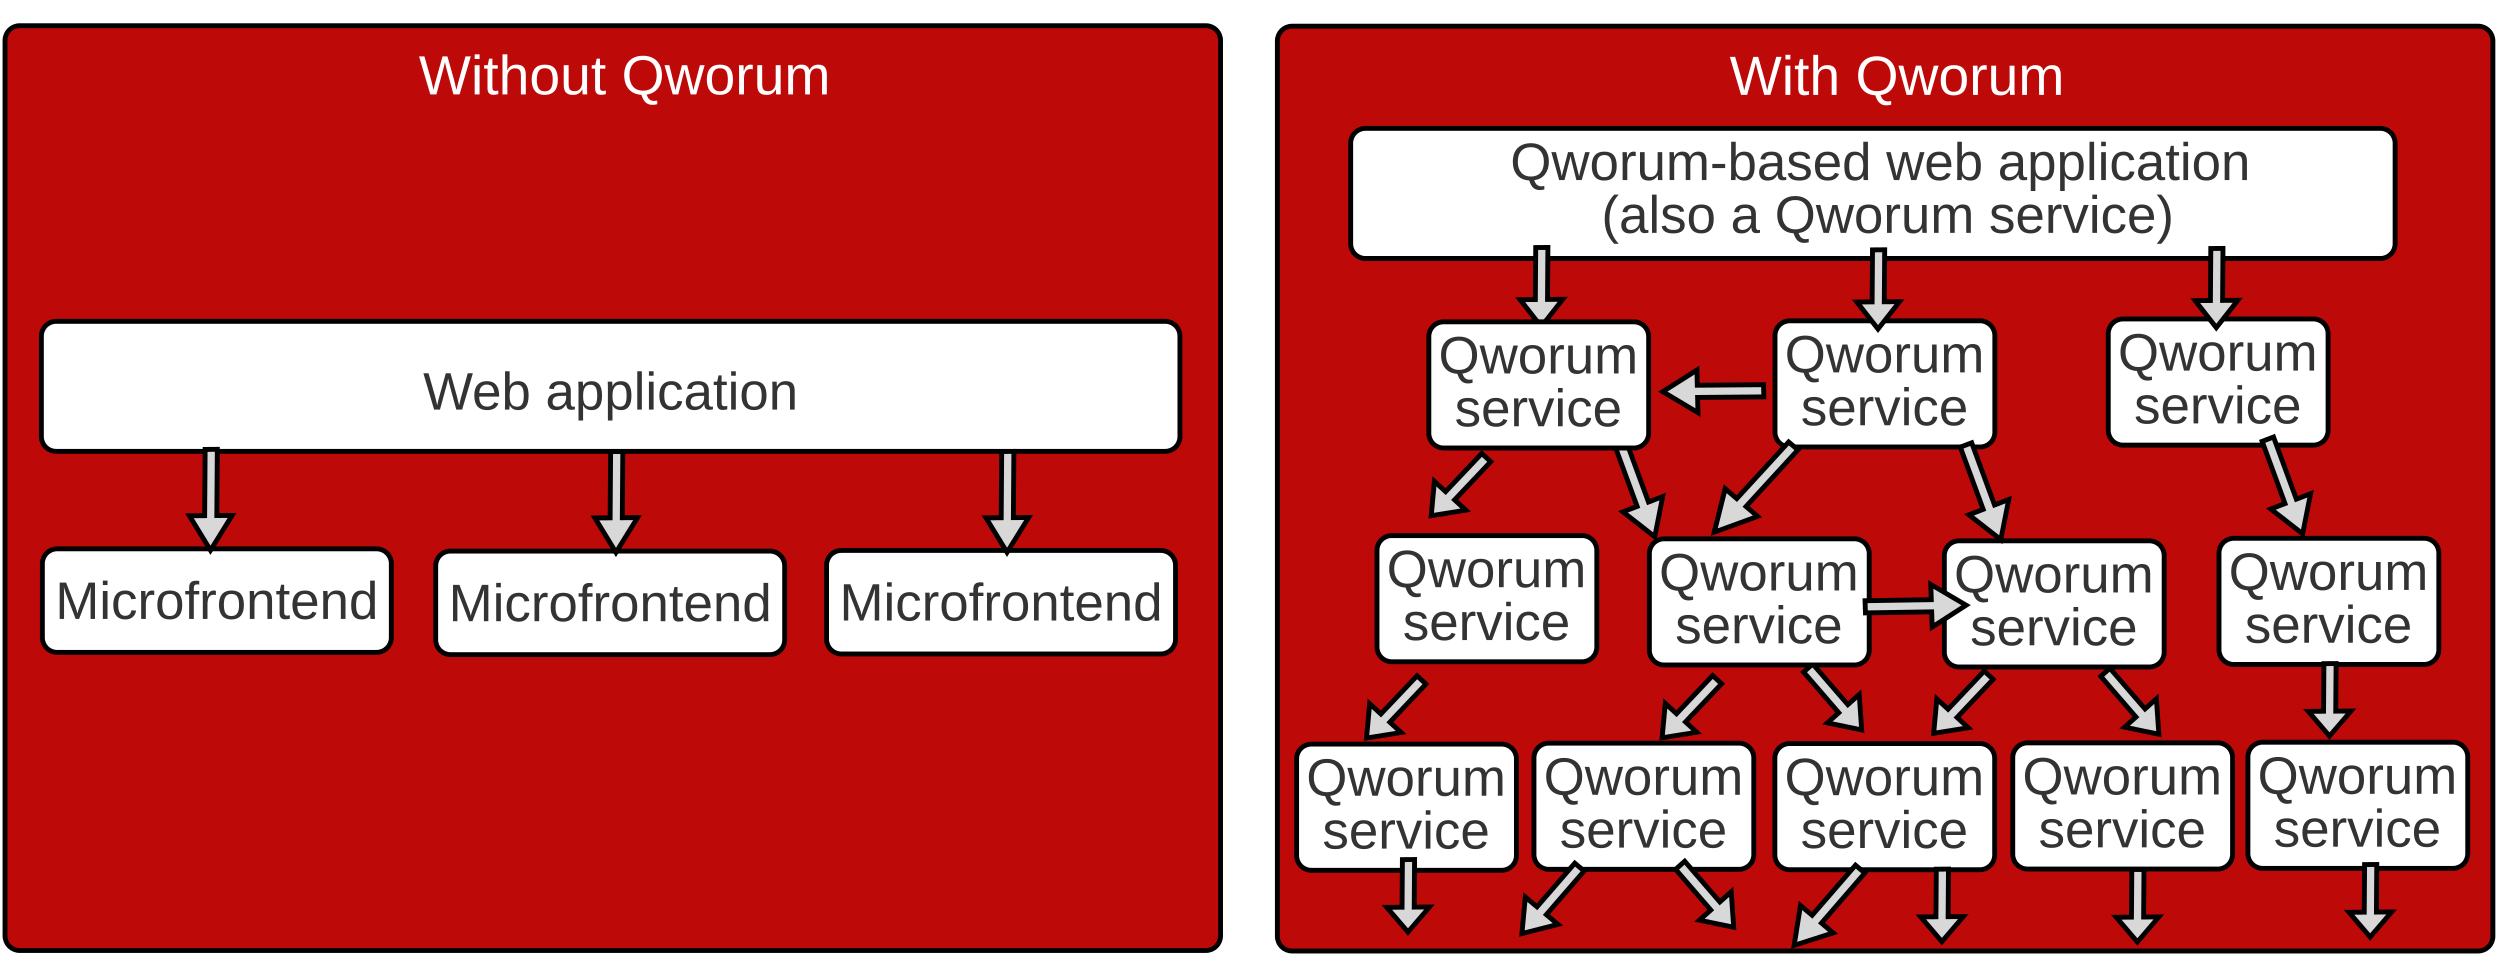
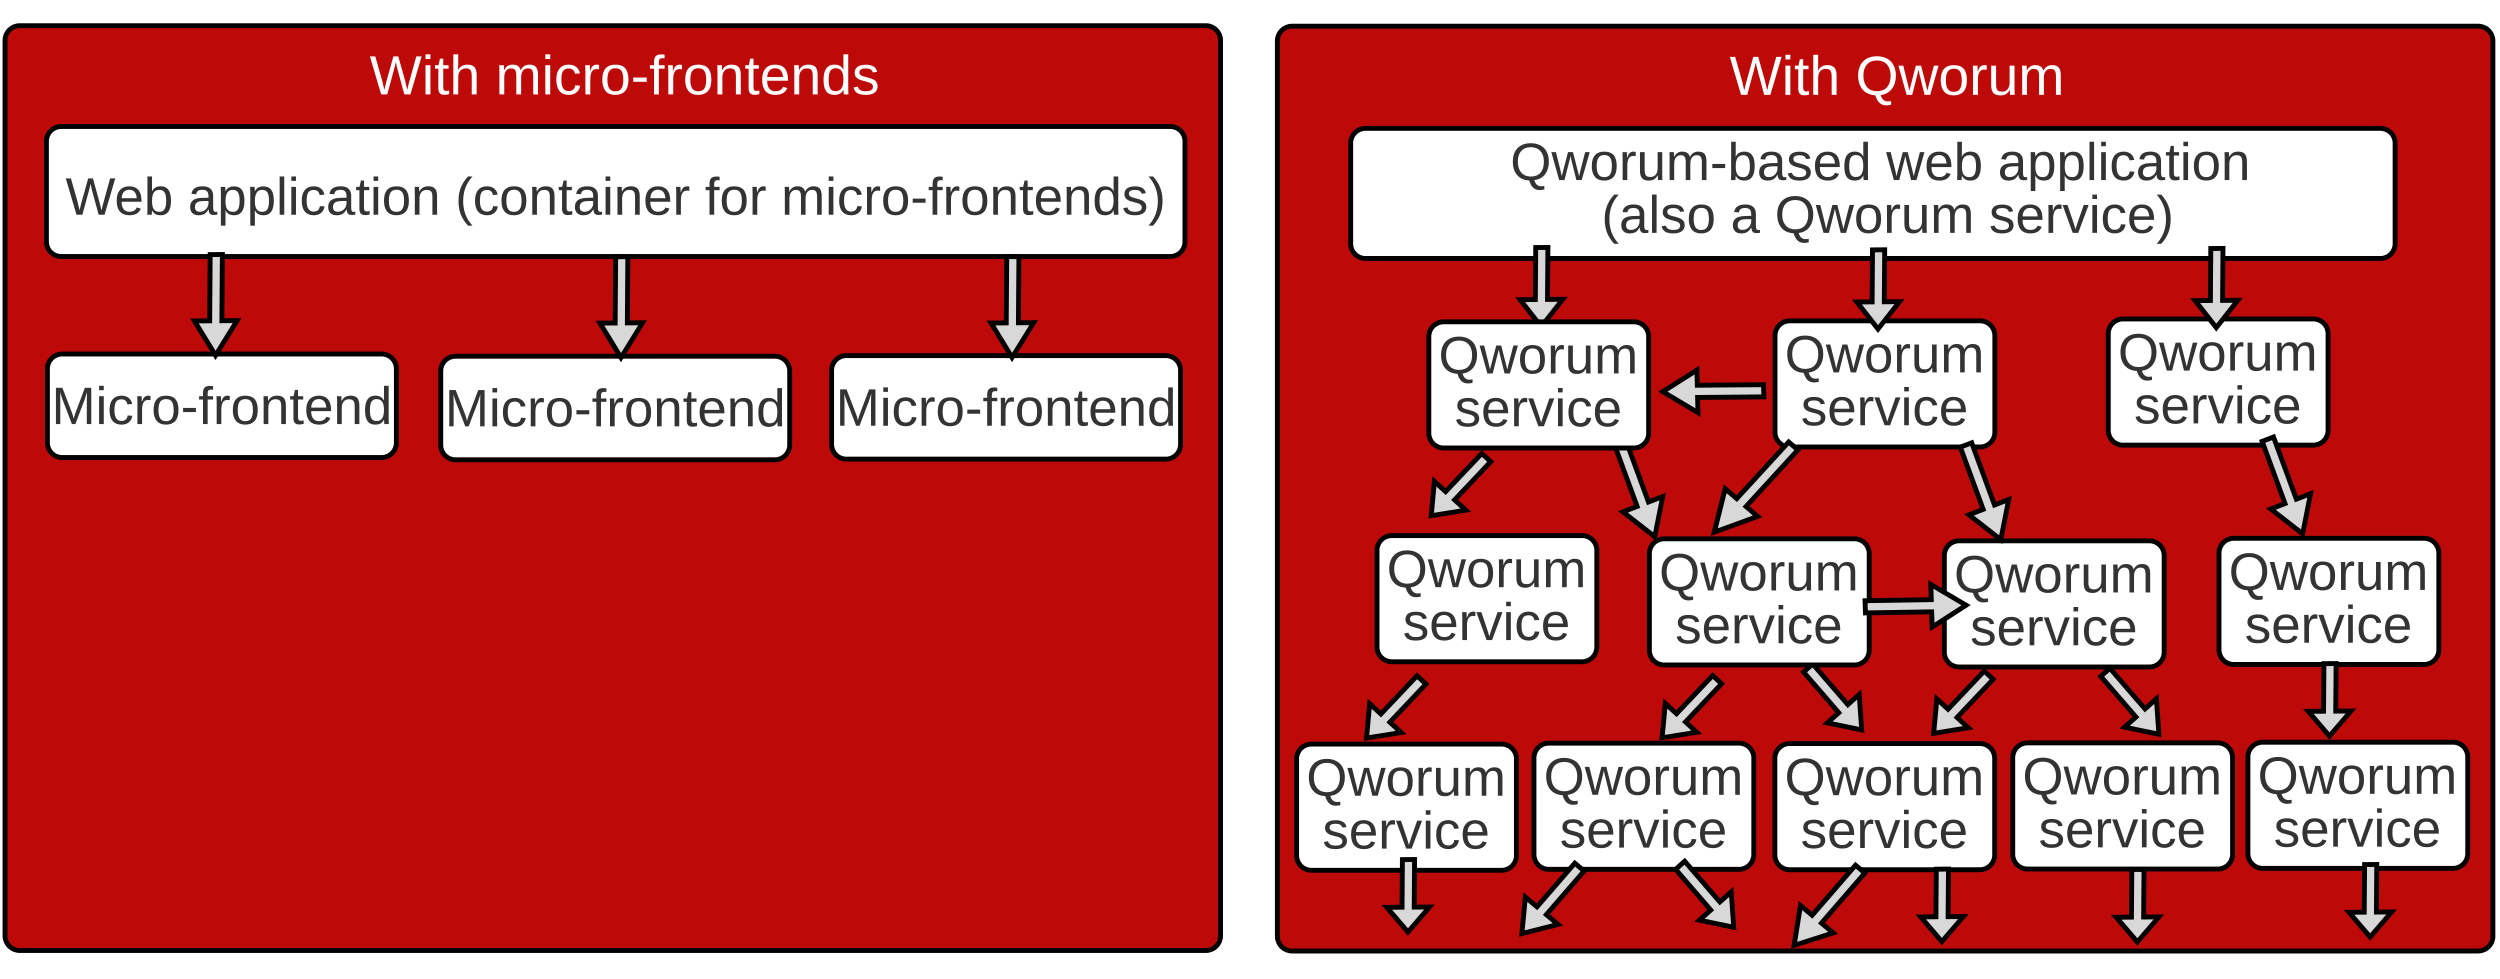
<svg xmlns="http://www.w3.org/2000/svg" xmlns:ns1="https://boxy-svg.com" viewBox="0 0 511 200">
  <defs>
    <linearGradient id="color-1" gradientUnits="userSpaceOnUse" gradientTransform="matrix(3.622818, 0, 0, 5.824354, 102.9634, -876.4673)" ns1:pinned="true">
      <stop style="stop-color: rgb(190, 9, 9)" />
    </linearGradient>
    <linearGradient id="color-2" gradientUnits="userSpaceOnUse" gradientTransform="matrix(1, 0, 0, 1, 248.068, -13.89839)" ns1:pinned="true">
      <stop style="stop-color: rgb(255, 255, 255);" />
    </linearGradient>
    <linearGradient id="color-0" gradientUnits="userSpaceOnUse" gradientTransform="matrix(1, 0, 0, 2.547859, 519.5421, -450.2051)" ns1:pinned="true">
      <stop style="stop-color: #d8d8d8;" />
    </linearGradient>
    <linearGradient id="color-3" gradientUnits="userSpaceOnUse" gradientTransform="matrix(1, 0, 0, 1, -80.79566, -55.21864)" ns1:pinned="true">
      <stop style="stop-color: #d8d8d8;" />
    </linearGradient>
  </defs>
  <rect x="1.026" y="5.251" width="248.454" height="189.031" rx="3" ry="3" style="stroke: rgb(0, 0, 0); fill: url(#color-1);" />
-   <text style="fill: url(#color-2); font-family: Arial, sans-serif; font-size: 11.3px; text-anchor: middle; white-space: pre;" x="127.681" y="19.288">Without Qworum</text>
-   <g transform="matrix(1, 0, 0, 1, -8.999828, -45.23262)">
+   <text style="fill: url(#color-2); font-family: Arial, sans-serif; font-size: 11.3px; text-anchor: middle; white-space: pre;" x="127.681" y="19.288">With micro-frontends</text>
+   <g transform="matrix(1, 0, 0, 1, -7.969913, -85.05717)">
    <rect x="17.658" y="157.413" width="71.33" height="21.163" rx="3" ry="3" style="fill: rgb(255, 255, 255); stroke: rgb(0, 0, 0);" />
-     <text style="white-space: pre; fill: rgb(51, 51, 51); font-family: Arial, sans-serif; font-size: 10.8px; text-anchor: middle;" x="53.323" y="171.742">Microfrontend</text>
+     <text style="white-space: pre; fill: rgb(51, 51, 51); font-family: Arial, sans-serif; font-size: 10.8px; text-anchor: middle;" x="53.323" y="171.742">Micro-frontend</text>
  </g>
-   <g transform="matrix(1, 0, 0, 1, 71.39902, -44.77168)">
+   <g transform="matrix(1, 0, 0, 1, 72.42894, -84.59623)">
    <rect x="17.658" y="157.413" width="71.33" height="21.163" rx="3" ry="3" style="fill: rgb(255, 255, 255); stroke: rgb(0, 0, 0);" />
-     <text style="white-space: pre; fill: rgb(51, 51, 51); font-family: Arial, sans-serif; font-size: 10.8px; text-anchor: middle;" x="53.323" y="171.742">Microfrontend</text>
+     <text style="white-space: pre; fill: rgb(51, 51, 51); font-family: Arial, sans-serif; font-size: 10.8px; text-anchor: middle;" x="53.323" y="171.742">Micro-frontend</text>
  </g>
-   <g transform="matrix(1, 0, 0, 1, 151.2896, -44.90277)">
+   <g transform="matrix(1, 0, 0, 1, 152.3195, -84.72732)">
    <rect x="17.658" y="157.413" width="71.33" height="21.163" rx="3" ry="3" style="fill: rgb(255, 255, 255); stroke: rgb(0, 0, 0);" />
-     <text style="white-space: pre; fill: rgb(51, 51, 51); font-family: Arial, sans-serif; font-size: 10.8px; text-anchor: middle;" x="53.323" y="171.742">Microfrontend</text>
+     <text style="white-space: pre; fill: rgb(51, 51, 51); font-family: Arial, sans-serif; font-size: 10.8px; text-anchor: middle;" x="53.323" y="171.742">Micro-frontend</text>
  </g>
-   <g transform="matrix(1, 0, 0, 1, -4.466251, 32.20926)">
+   <g transform="matrix(1, 0, 0, 1, -3.436335, -7.615291)">
    <rect x="12.924" y="33.472" width="232.72" height="26.575" rx="3" ry="3" style="fill: rgb(255, 255, 255); stroke: rgb(0, 0, 0);" />
-     <text style="white-space: pre; fill: rgb(51, 51, 51); font-family: Arial, sans-serif; font-size: 10.8px; text-anchor: middle;" x="129.284" y="51.507">Web application</text>
+     <text style="white-space: pre; fill: rgb(51, 51, 51); font-family: Arial, sans-serif; font-size: 10.8px; text-anchor: middle;" x="129.284" y="51.507">Web application (container for micro-frontends)</text>
  </g>
-   <path d="M 76.688 167.266 H 90.226 L 90.226 164.153 L 97.308 168.511 L 90.226 172.868 L 90.226 169.756 H 76.688 V 167.266 Z" style="fill: rgb(216, 216, 216); stroke: rgb(0, 0, 0);" transform="matrix(-0.007473, 0.999972, -1.000091, 0.008429, 212.2755, 13.74672)" ns1:shape="arrow 76.688 164.153 20.62 8.715 2.49 7.082 0 1@b786adda" />
-   <path d="M 76.688 167.266 H 90.226 L 90.226 164.153 L 97.308 168.511 L 90.226 172.868 L 90.226 169.756 H 76.688 V 167.266 Z" style="fill: rgb(216, 216, 216); stroke: rgb(0, 0, 0);" transform="matrix(-0.007473, 0.999972, -1.000091, 0.008429, 295.1555, 14.19243)" ns1:shape="arrow 76.688 164.153 20.62 8.715 2.49 7.082 0 1@b786adda" />
-   <path d="M 76.688 167.266 H 90.226 L 90.226 164.153 L 97.308 168.511 L 90.226 172.868 L 90.226 169.756 H 76.688 V 167.266 Z" style="fill: rgb(216, 216, 216); stroke: rgb(0, 0, 0);" transform="matrix(-0.007473, 0.999972, -1.000091, 0.008429, 375.0913, 14.17159)" ns1:shape="arrow 76.688 164.153 20.62 8.715 2.49 7.082 0 1@b786adda" />
+   <path d="M 76.688 167.266 H 90.226 L 90.226 164.153 L 97.308 168.511 L 90.226 172.868 L 90.226 169.756 H 76.688 V 167.266 Z" style="fill: rgb(216, 216, 216); stroke: rgb(0, 0, 0);" transform="matrix(-0.007473, 0.999972, -1.000091, 0.008429, 213.3054, -26.07783)" ns1:shape="arrow 76.688 164.153 20.62 8.715 2.49 7.082 0 1@b786adda" />
+   <path d="M 76.688 167.266 H 90.226 L 90.226 164.153 L 97.308 168.511 L 90.226 172.868 L 90.226 169.756 H 76.688 V 167.266 Z" style="fill: rgb(216, 216, 216); stroke: rgb(0, 0, 0);" transform="matrix(-0.007473, 0.999972, -1.000091, 0.008429, 296.1854, -25.63212)" ns1:shape="arrow 76.688 164.153 20.62 8.715 2.49 7.082 0 1@b786adda" />
+   <path d="M 76.688 167.266 H 90.226 L 90.226 164.153 L 97.308 168.511 L 90.226 172.868 L 90.226 169.756 H 76.688 V 167.266 Z" style="fill: rgb(216, 216, 216); stroke: rgb(0, 0, 0);" transform="matrix(-0.007473, 0.999972, -1.000091, 0.008429, 376.1212, -25.65296)" ns1:shape="arrow 76.688 164.153 20.62 8.715 2.49 7.082 0 1@b786adda" />
  <g transform="matrix(1, 0, 0, 1, 0.101616, -63.67537)" />
  <rect x="261.094" y="5.353" width="248.454" height="189.031" rx="3" ry="3" style="stroke: rgb(0, 0, 0); fill: url(#color-1);" />
  <rect x="276.077" y="26.241" width="213.483" height="26.592" rx="3" ry="3" style="fill: rgb(255, 255, 255); stroke: rgb(0, 0, 0);" />
  <text style="fill: url(#color-2); font-family: Arial, sans-serif; font-size: 11.3px; text-anchor: middle; white-space: pre;" x="387.749" y="19.39">With Qworum</text>
  <text style="white-space: pre; fill: rgb(51, 51, 51); font-family: Arial, sans-serif; font-size: 10.8px; text-anchor: middle;" x="127.821" y="50.53" transform="matrix(1, 0, 0, 1, 258.0256, -13.72847)">Qworum-based web application <tspan x="127.821" dy="1em">​</tspan>(also a Qworum service)</text>
  <g transform="matrix(1, 0, 0, 1, 157.0654, -151.4883)">
    <rect x="205.745" y="217.063" width="44.933" height="25.788" rx="3" ry="3" style="fill: rgb(255, 255, 255); stroke: rgb(0, 0, 0);" />
    <text style="white-space: pre; fill: rgb(51, 51, 51); font-family: Arial, sans-serif; font-size: 10.8px; text-anchor: middle;" x="228.133" y="227.614">Qworum<tspan x="228.133" dy="1em">​</tspan>service</text>
  </g>
  <g transform="matrix(1, 0, 0, 1, 225.1813, -151.8657)">
    <rect x="205.745" y="217.063" width="44.933" height="25.788" rx="3" ry="3" style="fill: rgb(255, 255, 255); stroke: rgb(0, 0, 0);" />
    <text style="white-space: pre; fill: rgb(51, 51, 51); font-family: Arial, sans-serif; font-size: 10.8px; text-anchor: middle;" x="228.133" y="227.614">Qworum<tspan x="228.133" dy="1em">​</tspan>service</text>
  </g>
  <g transform="matrix(1, 0, 0, 1, 75.71168, -107.5883)">
    <rect x="205.745" y="217.063" width="44.933" height="25.788" rx="3" ry="3" style="fill: rgb(255, 255, 255); stroke: rgb(0, 0, 0);" />
    <text style="white-space: pre; fill: rgb(51, 51, 51); font-family: Arial, sans-serif; font-size: 10.8px; text-anchor: middle;" x="228.133" y="227.614">Qworum<tspan x="228.133" dy="1em">​</tspan>service</text>
  </g>
  <g transform="matrix(1, 0, 0, 1, 107.7954, -65.16082)">
    <rect x="205.745" y="217.063" width="44.933" height="25.788" rx="3" ry="3" style="fill: rgb(255, 255, 255); stroke: rgb(0, 0, 0);" />
    <text style="white-space: pre; fill: rgb(51, 51, 51); font-family: Arial, sans-serif; font-size: 10.8px; text-anchor: middle;" x="228.133" y="227.614">Qworum<tspan x="228.133" dy="1em">​</tspan>service</text>
  </g>
  <g transform="matrix(1, 0, 0, 1, 205.6595, -65.21907)">
    <rect x="205.745" y="217.063" width="44.933" height="25.788" rx="3" ry="3" style="fill: rgb(255, 255, 255); stroke: rgb(0, 0, 0);" />
    <text style="white-space: pre; fill: rgb(51, 51, 51); font-family: Arial, sans-serif; font-size: 10.8px; text-anchor: middle;" x="228.133" y="227.614">Qworum<tspan x="228.133" dy="1em">​</tspan>service</text>
  </g>
  <g transform="matrix(1, 0, 0, 1, 191.676, -106.5189)">
    <rect x="205.745" y="217.063" width="44.933" height="25.788" rx="3" ry="3" style="fill: rgb(255, 255, 255); stroke: rgb(0, 0, 0);" />
    <text style="white-space: pre; fill: rgb(51, 51, 51); font-family: Arial, sans-serif; font-size: 10.8px; text-anchor: middle;" x="228.133" y="227.614">Qworum<tspan x="228.133" dy="1em">​</tspan>service</text>
  </g>
  <path d="M 60.846 167.266 H 71.587 L 71.587 164.153 L 77.206 168.511 L 71.587 172.868 L 71.587 169.756 H 60.846 V 167.266 Z" style="fill: rgb(216, 216, 216); stroke: rgb(0, 0, 0);" transform="matrix(-0.68738, 0.726298, -0.737229, -0.67583, 469.8395, 163.2209)" ns1:shape="arrow 60.846 164.153 16.36 8.715 2.49 5.619 0 1@e7bb6a88" />
  <path d="M 60.202 167.266 H 70.829 L 70.829 164.153 L 76.389 168.511 L 70.829 172.868 L 70.829 169.756 H 60.202 V 167.266 Z" style="fill: rgb(216, 216, 216); stroke: rgb(0, 0, 0);" transform="matrix(-0.007473, 0.999972, -1.000091, 0.008429, 552.9618, -10.55321)" ns1:shape="arrow 60.202 164.153 16.187 8.715 2.49 5.56 0 1@f3d9f7c9" />
  <path d="M 62.252 167.265 H 73.241 L 73.241 164.153 L 78.99 168.51 L 73.241 172.868 L 73.241 169.755 H 62.252 V 167.265 Z" style="fill: rgb(216, 216, 216); stroke: rgb(0, 0, 0);" transform="matrix(0.653828, 0.756643, -0.746246, 0.66586, 454.6324, -22.7706)" ns1:shape="arrow 62.252 164.153 16.738 8.715 2.49 5.749 0 1@c011557b" ns1:origin="0.777 0.522" />
  <path d="M 76.688 167.266 H 90.226 L 90.226 164.153 L 97.308 168.511 L 90.226 172.868 L 90.226 169.756 H 76.688 V 167.266 Z" style="fill: rgb(216, 216, 216); stroke: rgb(0, 0, 0);" transform="matrix(0.344829, 0.938665, -0.933182, 0.359756, 532.6591, -41.65147)" ns1:shape="arrow 76.688 164.153 20.62 8.715 2.49 7.082 0 1@b786adda" />
  <path d="M 88.918 167.18 H 104.615 L 104.615 164.069 L 112.827 168.424 L 104.615 172.78 L 104.615 169.669 H 88.918 V 167.18 Z" style="fill: rgb(216, 216, 216); stroke: rgb(0, 0, 0);" transform="matrix(-0.675736, 0.737144, -0.761336, -0.649345, 554.8595, 134.9713)" ns1:shape="arrow 88.918 164.069 23.909 8.711 2.489 8.212 0 1@f28e6897" />
  <g transform="matrix(1, 0, 0, 1, 59.27983, -64.96477)">
    <rect x="205.745" y="217.063" width="44.933" height="25.788" rx="3" ry="3" style="fill: rgb(255, 255, 255); stroke: rgb(0, 0, 0);" />
    <text style="white-space: pre; fill: rgb(51, 51, 51); font-family: Arial, sans-serif; font-size: 10.8px; text-anchor: middle;" x="228.133" y="227.614">Qworum<tspan x="228.133" dy="1em">​</tspan>service</text>
  </g>
  <path d="M 76.688 167.266 H 90.226 L 90.226 164.153 L 97.308 168.511 L 90.226 172.868 L 90.226 169.756 H 76.688 V 167.266 Z" style="fill: rgb(216, 216, 216); stroke: rgb(0, 0, 0);" transform="matrix(-0.999964, 0.008536, -0.024436, -0.999828, 441.3, 247.7037)" ns1:shape="arrow 76.688 164.153 20.62 8.715 2.49 7.082 0 1@b786adda" ns1:origin="0.206 -0.374" />
  <g transform="matrix(1, 0, 0, 1, 131.3866, -106.9286)">
    <rect x="205.745" y="217.063" width="44.933" height="25.788" rx="3" ry="3" style="fill: rgb(255, 255, 255); stroke: rgb(0, 0, 0);" />
    <text style="white-space: pre; fill: rgb(51, 51, 51); font-family: Arial, sans-serif; font-size: 10.8px; text-anchor: middle;" x="228.133" y="227.614">Qworum<tspan x="228.133" dy="1em">​</tspan>service</text>
  </g>
  <g transform="matrix(1, 0, 0, 1, 157.0328, -65.07967)">
    <rect x="205.745" y="217.063" width="44.933" height="25.788" rx="3" ry="3" style="fill: rgb(255, 255, 255); stroke: rgb(0, 0, 0);" />
    <text style="white-space: pre; fill: rgb(51, 51, 51); font-family: Arial, sans-serif; font-size: 10.8px; text-anchor: middle;" x="228.133" y="227.614">Qworum<tspan x="228.133" dy="1em">​</tspan>service</text>
  </g>
  <g transform="matrix(1, 0, 0, 1, 253.727, -65.35689)">
    <rect x="205.745" y="217.063" width="44.933" height="25.788" rx="3" ry="3" style="fill: rgb(255, 255, 255); stroke: rgb(0, 0, 0);" />
    <text style="white-space: pre; fill: rgb(51, 51, 51); font-family: Arial, sans-serif; font-size: 10.8px; text-anchor: middle;" x="228.133" y="227.614">Qworum<tspan x="228.133" dy="1em">​</tspan>service</text>
  </g>
  <g transform="matrix(1, 0, 0, 1, 247.8179, -107.0348)">
    <rect x="205.745" y="217.063" width="44.933" height="25.788" rx="3" ry="3" style="fill: rgb(255, 255, 255); stroke: rgb(0, 0, 0);" />
    <text style="white-space: pre; fill: rgb(51, 51, 51); font-family: Arial, sans-serif; font-size: 10.8px; text-anchor: middle;" x="228.133" y="227.614">Qworum<tspan x="228.133" dy="1em">​</tspan>service</text>
  </g>
  <path d="M 66.832 167.265 H 78.629 L 78.629 164.153 L 84.801 168.51 L 78.629 172.868 L 78.629 169.755 H 66.832 V 167.265 Z" style="fill: rgb(216, 216, 216); stroke: rgb(0, 0, 0);" transform="matrix(-0.654611, 0.755966, -0.766375, -0.64259, 495.7303, 234.9934)" ns1:shape="arrow 66.832 164.153 17.969 8.715 2.49 6.172 0 1@b56ca15f" ns1:origin="0.206 -0.374" />
  <path d="M 55.106 167.266 H 64.834 L 64.834 164.153 L 69.923 168.511 L 64.834 172.868 L 64.834 169.756 H 55.106 V 167.266 Z" style="fill: rgb(216, 216, 216); stroke: rgb(0, 0, 0);" transform="matrix(-0.007473, 0.999972, -1.000091, 0.008429, 456.8346, 119.1725)" ns1:shape="arrow 55.106 164.153 14.817 8.715 2.49 5.089 0 1@0e2855f0" />
  <path d="M 76.688 167.265 H 90.226 L 90.226 164.153 L 97.308 168.51 L 90.226 172.868 L 90.226 169.755 H 76.688 V 167.265 Z" style="fill: rgb(216, 216, 216); stroke: rgb(0, 0, 0);" transform="matrix(-0.654611, 0.755966, -0.766375, -0.64259, 559.5596, 227.9544)" ns1:shape="arrow 76.688 164.153 20.62 8.715 2.49 7.082 0 1@95575620" ns1:origin="0.206 -0.374" />
  <path d="M 55.106 167.266 H 64.834 L 64.834 164.153 L 69.923 168.511 L 64.834 172.868 L 64.834 169.756 H 55.106 V 167.266 Z" style="fill: rgb(216, 216, 216); stroke: rgb(0, 0, 0);" transform="matrix(-0.007473, 0.999972, -1.000091, 0.008429, 565.962, 121.1263)" ns1:shape="arrow 55.106 164.153 14.817 8.715 2.49 5.089 0 1@0e2855f0" />
  <path d="M 55.106 167.266 H 64.834 L 64.834 164.153 L 69.923 168.511 L 64.834 172.868 L 64.834 169.756 H 55.106 V 167.266 Z" style="fill: rgb(216, 216, 216); stroke: rgb(0, 0, 0);" transform="matrix(-0.007473, 0.999972, -1.000091, 0.008429, 605.925, 121.1983)" ns1:shape="arrow 55.106 164.153 14.817 8.715 2.49 5.089 0 1@0e2855f0" />
  <path d="M 55.106 167.266 H 64.834 L 64.834 164.153 L 69.923 168.511 L 64.834 172.868 L 64.834 169.756 H 55.106 V 167.266 Z" style="fill: rgb(216, 216, 216); stroke: rgb(0, 0, 0);" transform="matrix(-0.007473, 0.999972, -1.000091, 0.008429, 653.5065, 120.1841)" ns1:shape="arrow 55.106 164.153 14.817 8.715 2.49 5.089 0 1@0e2855f0" />
  <path d="M 60.202 167.266 H 70.829 L 70.829 164.153 L 76.389 168.511 L 70.829 172.868 L 70.829 169.756 H 60.202 V 167.266 Z" style="fill: rgb(216, 216, 216); stroke: rgb(0, 0, 0);" transform="matrix(-0.007473, 0.999972, -1.000091, 0.008429, 484.1234, -11.03379)" ns1:shape="arrow 60.202 164.153 16.187 8.715 2.49 5.56 0 1@f3d9f7c9" />
  <path d="M 60.202 167.266 H 70.829 L 70.829 164.153 L 76.389 168.511 L 70.829 172.868 L 70.829 169.756 H 60.202 V 167.266 Z" style="fill: rgb(216, 216, 216); stroke: rgb(0, 0, 0);" transform="matrix(-0.007473, 0.999972, -1.000091, 0.008429, 622.1078, -10.83503)" ns1:shape="arrow 60.202 164.153 16.187 8.715 2.49 5.56 0 1@f3d9f7c9" ns1:origin="0.438 -0.301" />
  <path d="M 60.846 167.266 H 71.587 L 71.587 164.153 L 77.206 168.511 L 71.587 172.868 L 71.587 169.756 H 60.846 V 167.266 Z" style="fill: rgb(216, 216, 216); stroke: rgb(0, 0, 0);" transform="matrix(-0.68738, 0.726298, -0.737229, -0.67583, 456.6099, 208.6686)" ns1:shape="arrow 60.846 164.153 16.36 8.715 2.49 5.619 0 1@e7bb6a88" />
  <path d="M 60.846 167.266 H 71.587 L 71.587 164.153 L 77.206 168.511 L 71.587 172.868 L 71.587 169.756 H 60.846 V 167.266 Z" style="fill: rgb(216, 216, 216); stroke: rgb(0, 0, 0);" transform="matrix(-0.68738, 0.726298, -0.737229, -0.67583, 517.034, 208.612)" ns1:shape="arrow 60.846 164.153 16.36 8.715 2.49 5.619 0 1@e7bb6a88" />
  <path d="M 60.846 167.266 H 71.587 L 71.587 164.153 L 77.206 168.511 L 71.587 172.868 L 71.587 169.756 H 60.846 V 167.266 Z" style="fill: rgb(216, 216, 216); stroke: rgb(0, 0, 0);" transform="matrix(-0.68738, 0.726298, -0.737229, -0.67583, 572.5392, 207.6954)" ns1:shape="arrow 60.846 164.153 16.36 8.715 2.49 5.619 0 1@e7bb6a88" />
  <path d="M 55.106 167.266 H 64.834 L 64.834 164.153 L 69.923 168.511 L 64.834 172.868 L 64.834 169.756 H 55.106 V 167.266 Z" style="fill: rgb(216, 216, 216); stroke: rgb(0, 0, 0);" transform="matrix(-0.007473, 0.999972, -1.000091, 0.008429, 645.1907, 79.11488)" ns1:shape="arrow 55.106 164.153 14.817 8.715 2.49 5.089 0 1@0e2855f0" />
  <path d="M 62.252 167.265 H 73.241 L 73.241 164.153 L 78.99 168.51 L 73.241 172.868 L 73.241 169.755 H 62.252 V 167.265 Z" style="fill: rgb(216, 216, 216); stroke: rgb(0, 0, 0);" transform="matrix(0.653828, 0.756643, -0.746246, 0.66586, 515.3765, -21.89029)" ns1:shape="arrow 62.252 164.153 16.738 8.715 2.49 5.749 0 1@c011557b" ns1:origin="0.777 0.522" />
  <path d="M 76.688 167.266 H 90.226 L 90.226 164.153 L 97.308 168.511 L 90.226 172.868 L 90.226 169.756 H 76.688 V 167.266 Z" style="fill: rgb(216, 216, 216); stroke: rgb(0, 0, 0);" transform="matrix(0.344829, 0.938665, -0.933182, 0.359756, 594.3539, -42.83936)" ns1:shape="arrow 76.688 164.153 20.62 8.715 2.49 7.082 0 1@b786adda" />
  <path d="M 62.252 167.265 H 73.241 L 73.241 164.153 L 78.99 168.51 L 73.241 172.868 L 73.241 169.755 H 62.252 V 167.265 Z" style="fill: rgb(216, 216, 216); stroke: rgb(0, 0, 0);" transform="matrix(0.653828, 0.756643, -0.746246, 0.66586, 428.4714, 17.56129)" ns1:shape="arrow 62.252 164.153 16.738 8.715 2.49 5.749 0 1@c011557b" ns1:origin="0.777 0.522" />
  <path d="M 76.688 167.266 H 90.226 L 90.226 164.153 L 97.308 168.511 L 90.226 172.868 L 90.226 169.756 H 76.688 V 167.266 Z" style="fill: rgb(216, 216, 216); stroke: rgb(0, 0, 0);" transform="matrix(0.344829, 0.938665, -0.933182, 0.359756, 461.9292, -42.25424)" ns1:shape="arrow 76.688 164.153 20.62 8.715 2.49 7.082 0 1@b786adda" />
  <g transform="matrix(1, 0, 0, 1, 86.3073, -151.2818)">
    <rect x="205.745" y="217.063" width="44.933" height="25.788" rx="3" ry="3" style="fill: rgb(255, 255, 255); stroke: rgb(0, 0, 0);" />
    <text style="white-space: pre; fill: rgb(51, 51, 51); font-family: Arial, sans-serif; font-size: 10.8px; text-anchor: middle;" x="228.133" y="227.614">Qworum<tspan x="228.133" dy="1em">​</tspan>service</text>
  </g>
  <path d="M 76.688 167.266 H 90.226 L 90.226 164.153 L 97.308 168.511 L 90.226 172.868 L 90.226 169.756 H 76.688 V 167.266 Z" style="fill: rgb(216, 216, 216); stroke: rgb(0, 0, 0);" transform="matrix(0.999871, -0.01605, 0.031948, 0.999616, 299.1939, -43.18219)" ns1:shape="arrow 76.688 164.153 20.62 8.715 2.49 7.082 0 1@b786adda" ns1:origin="0.206 -0.374" />
</svg>
